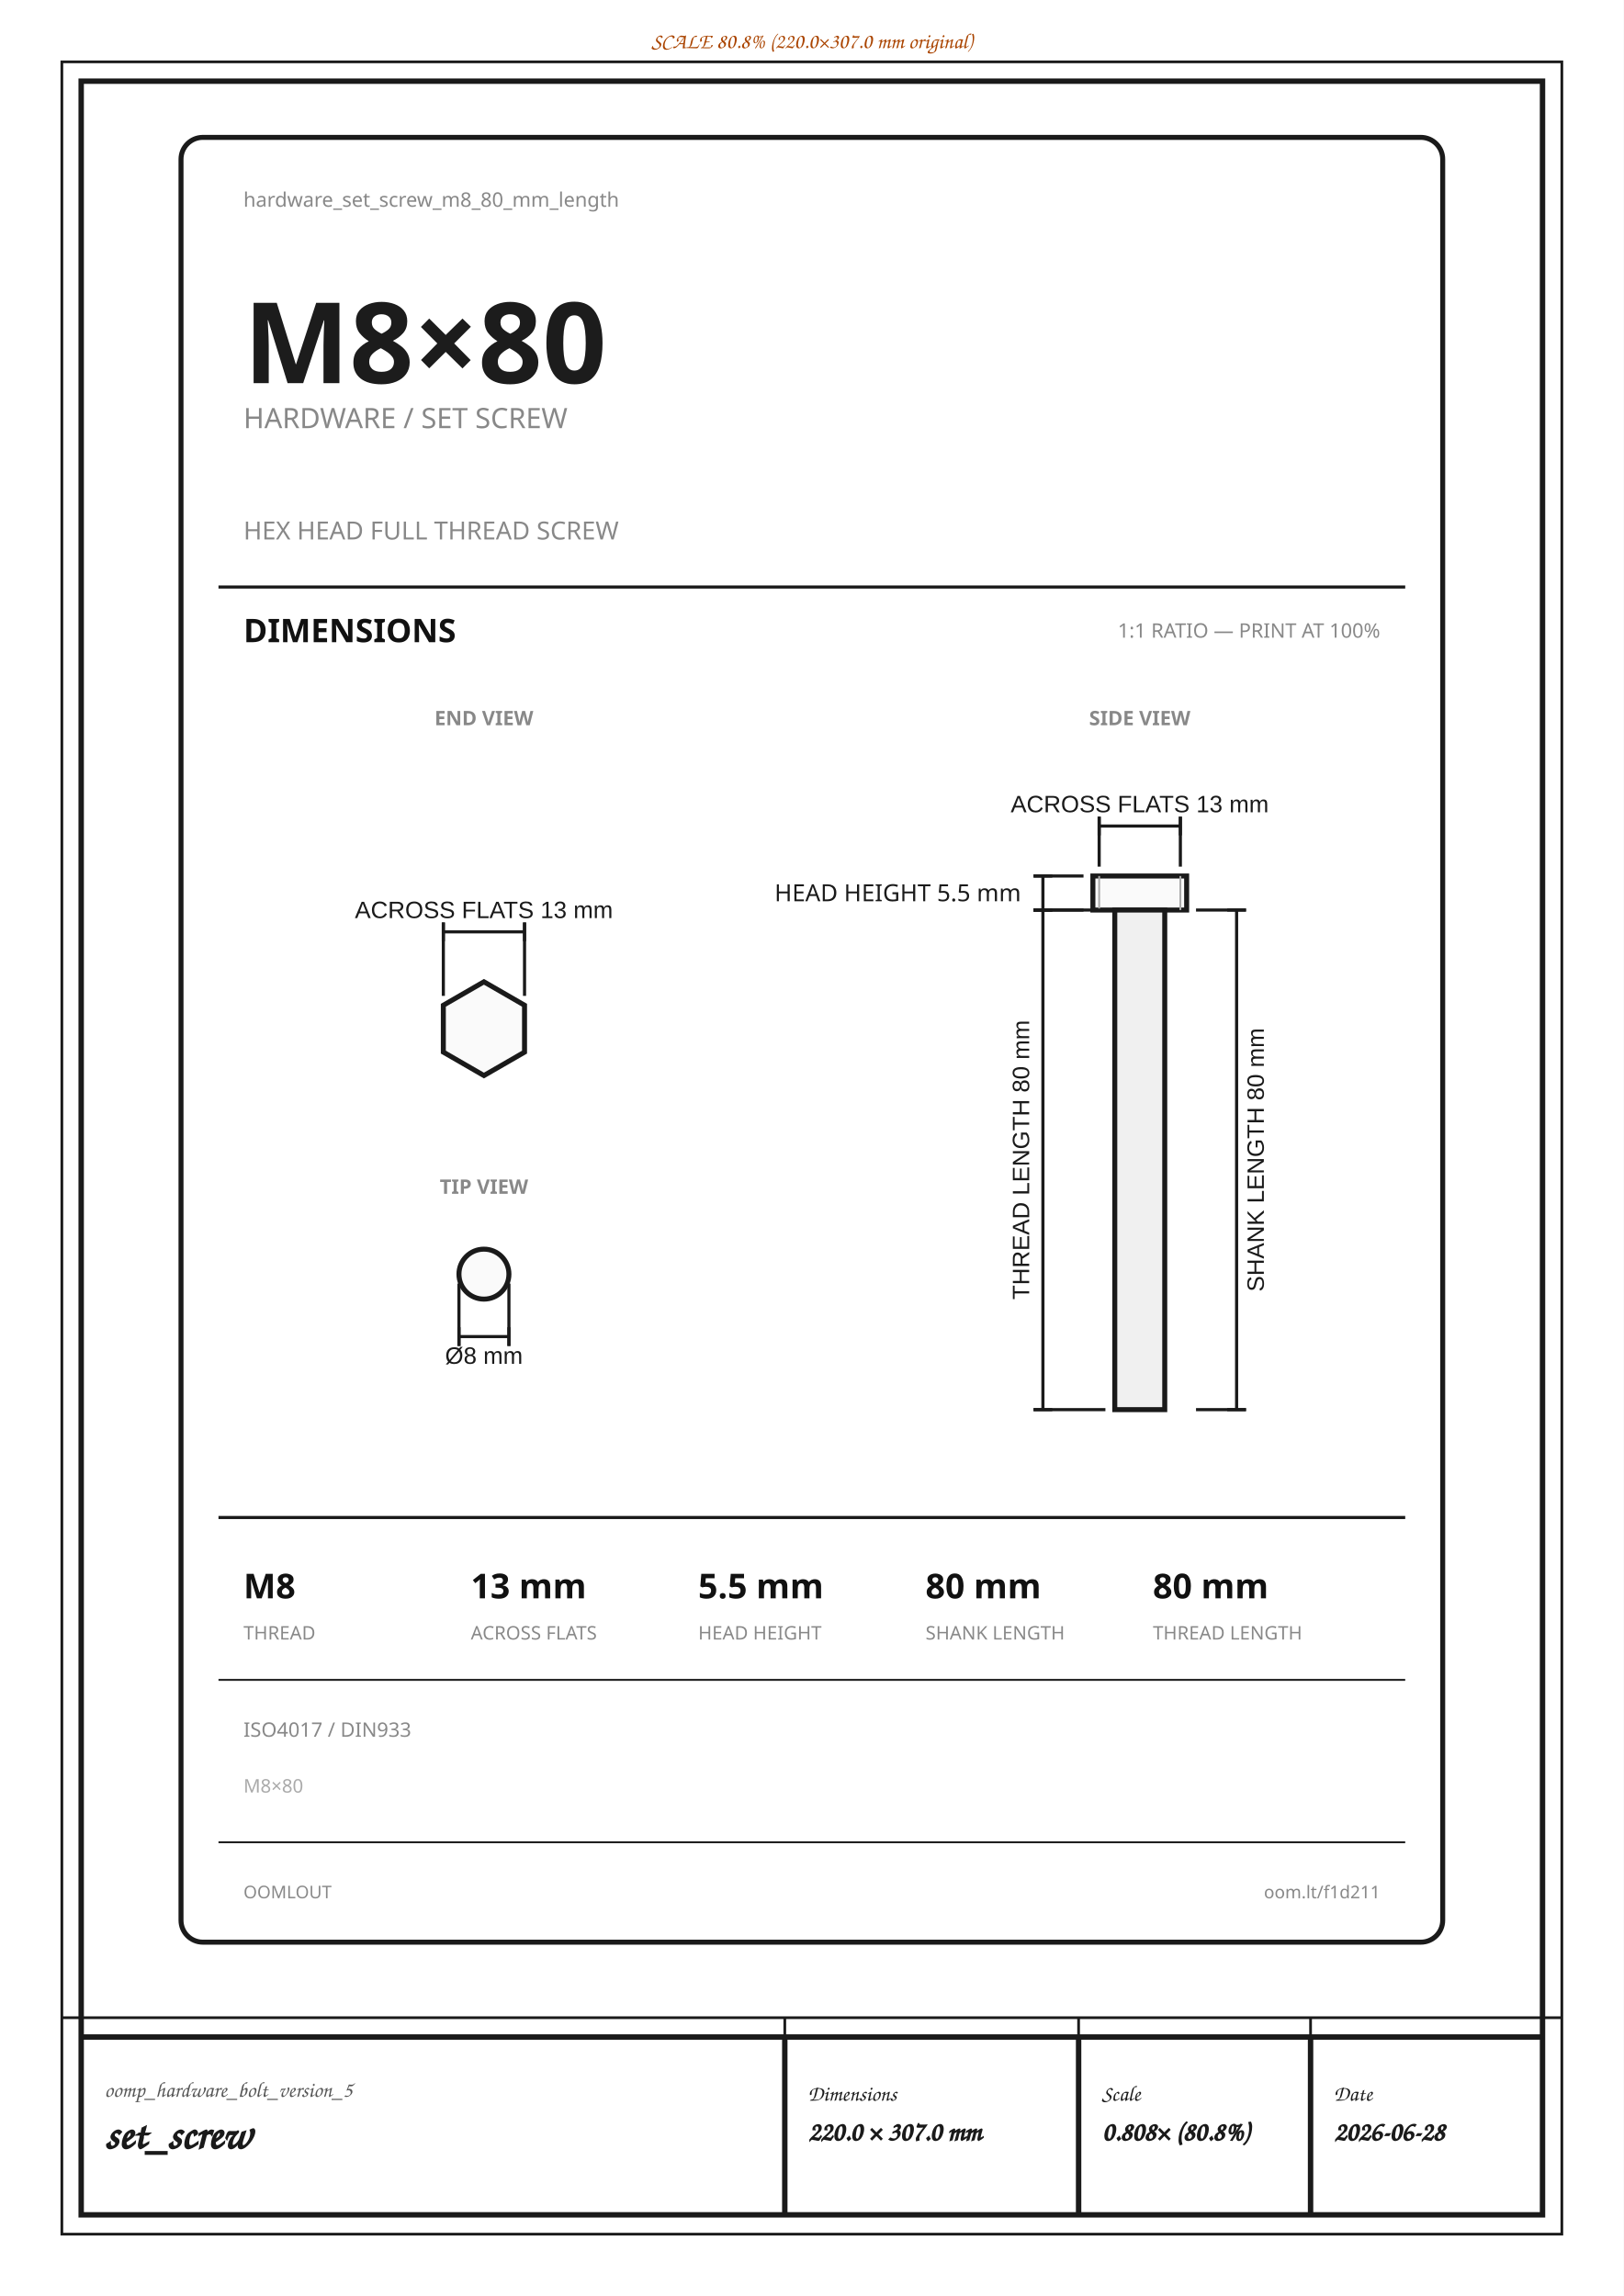
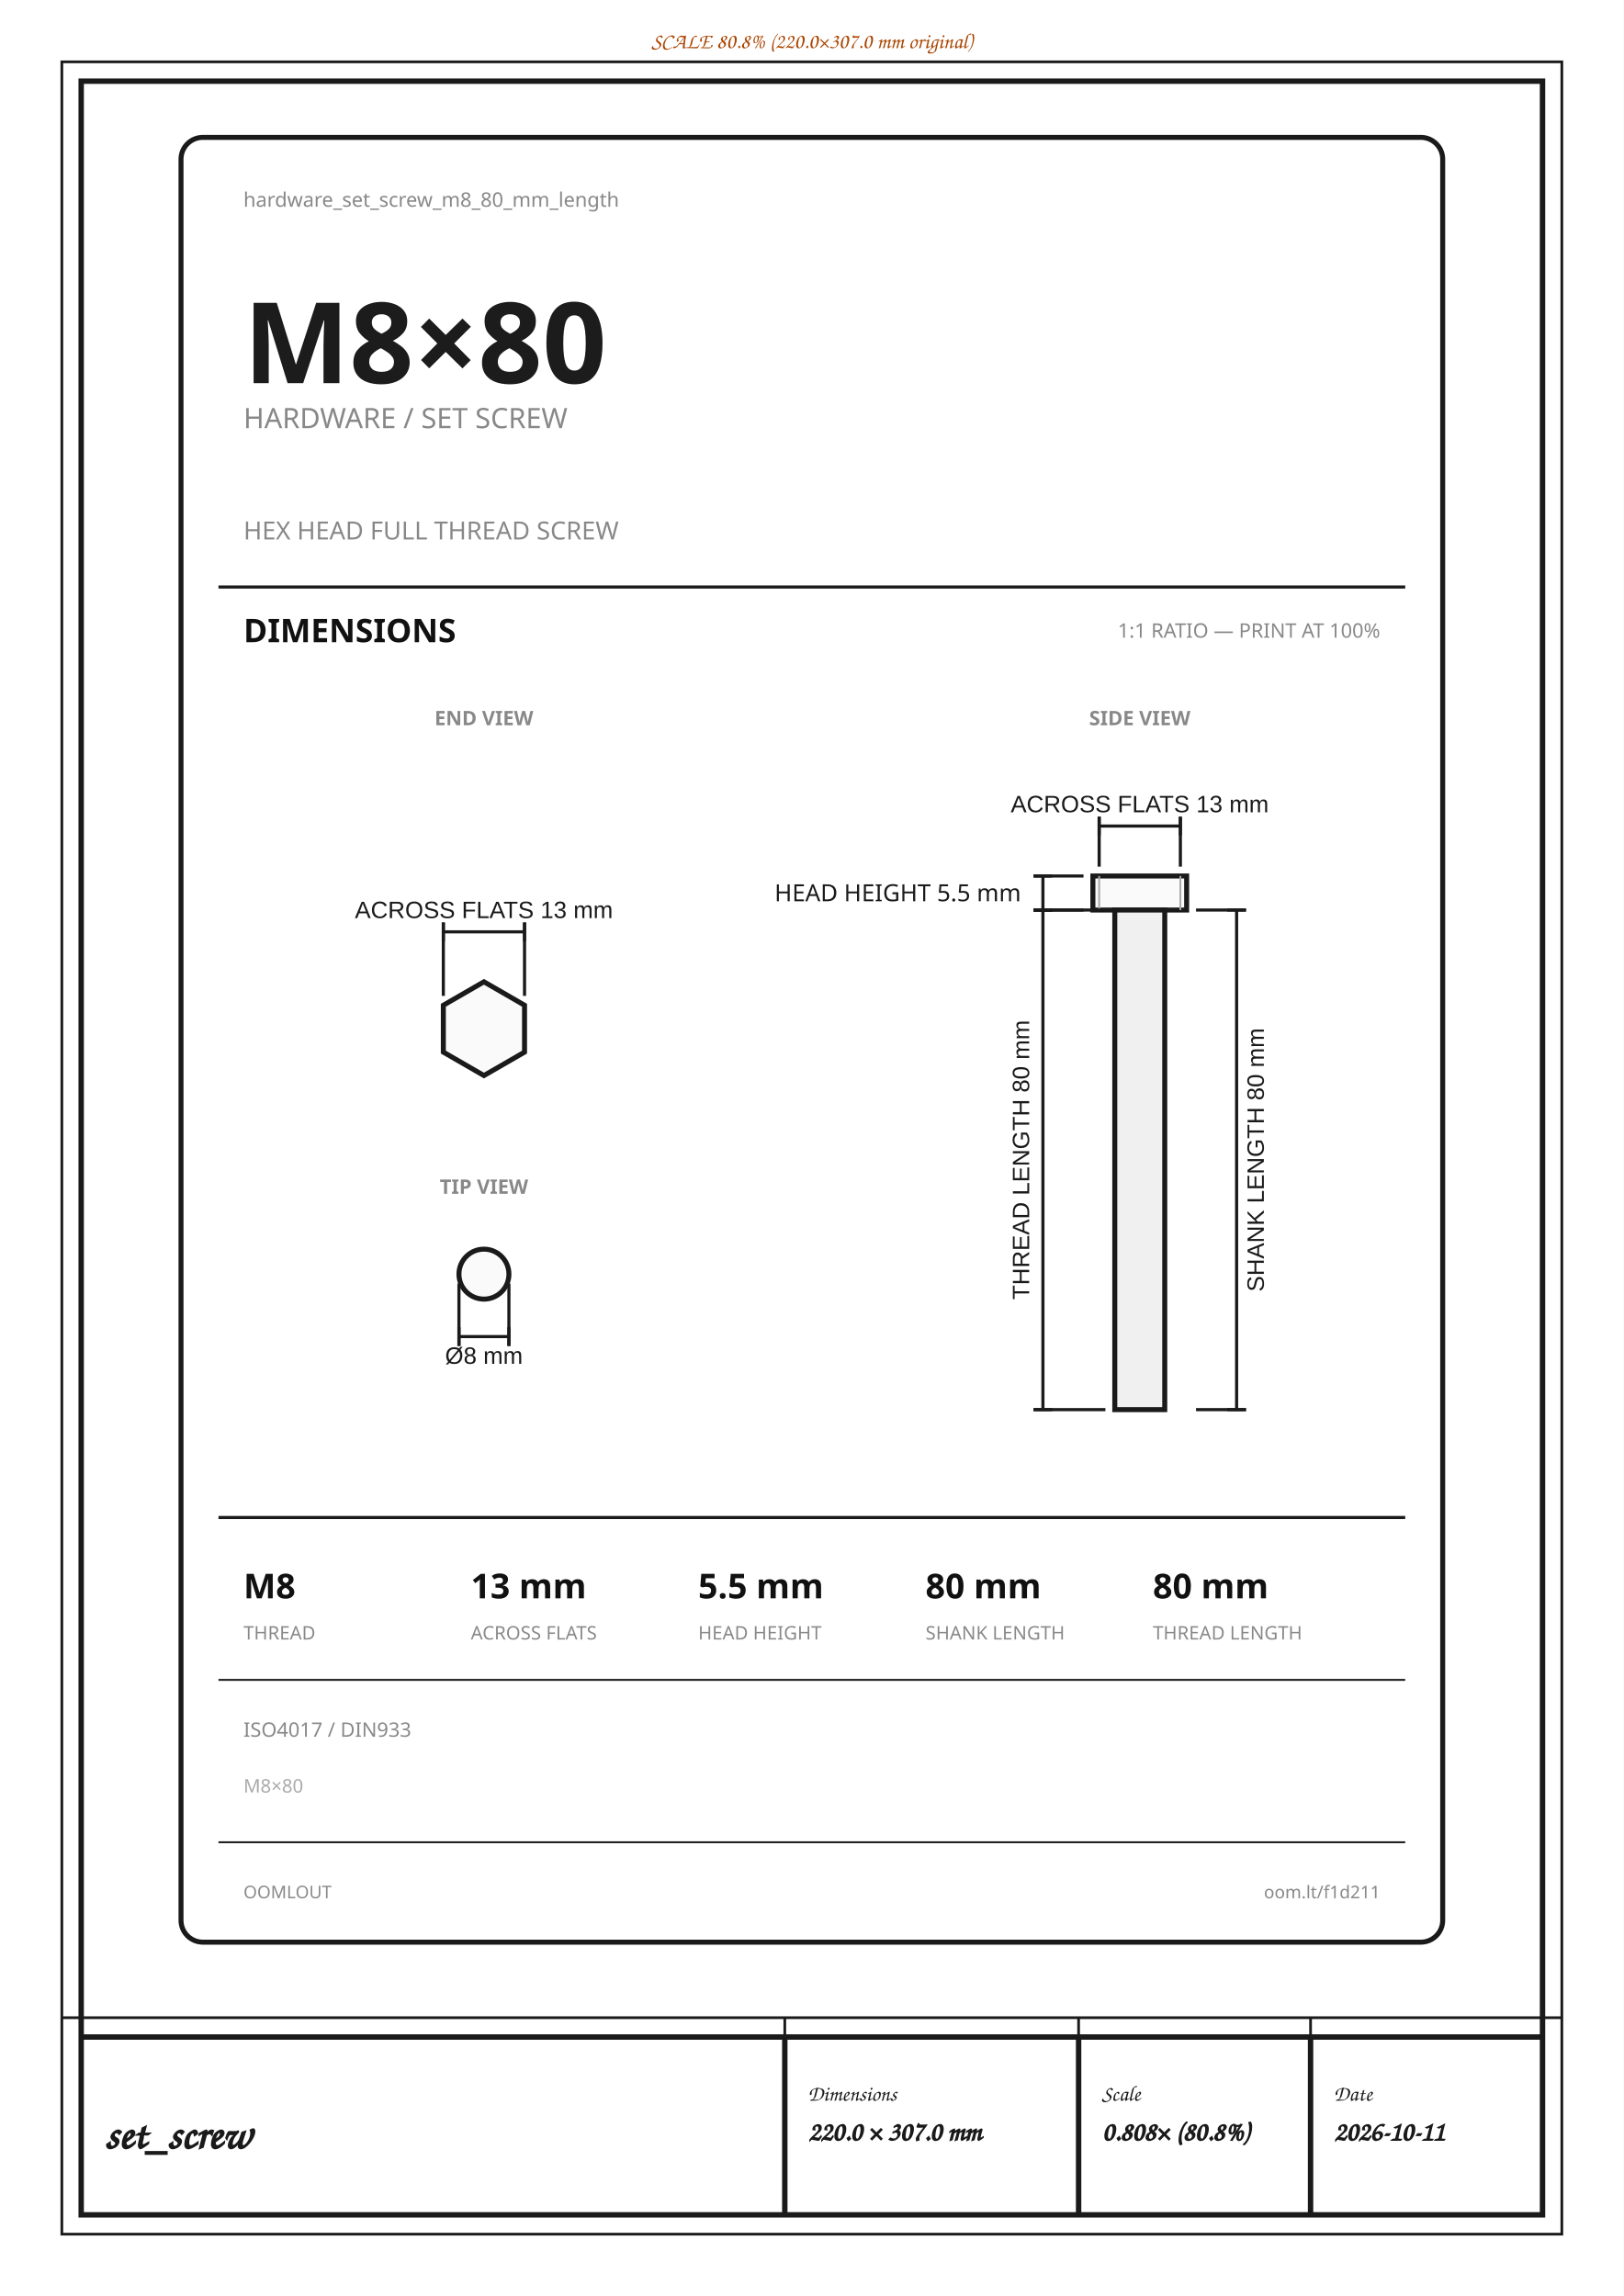
<svg xmlns="http://www.w3.org/2000/svg" width="210mm" height="297mm" viewBox="0 0 210 297">
  <rect x="0" y="0" width="210" height="297" fill="white" stroke="none" />
  <rect x="8" y="8" width="194" height="281" fill="none" stroke="#1A1A1A" stroke-width="0.35" />
  <rect x="10.5" y="10.5" width="189" height="276" fill="none" stroke="#1A1A1A" stroke-width="0.7" />
  <line x1="8" y1="261" x2="202" y2="261" stroke="#1A1A1A" stroke-width="0.35" />
  <line x1="10.5" y1="263.5" x2="199.5" y2="263.5" stroke="#1A1A1A" stroke-width="0.7" />
  <line x1="101.5" y1="261" x2="101.5" y2="286.5" stroke="#1A1A1A" stroke-width="0.35" />
  <line x1="101.5" y1="263.5" x2="101.5" y2="286.5" stroke="#1A1A1A" stroke-width="0.7" />
  <line x1="139.5" y1="261" x2="139.5" y2="286.5" stroke="#1A1A1A" stroke-width="0.35" />
  <line x1="139.5" y1="263.5" x2="139.5" y2="286.5" stroke="#1A1A1A" stroke-width="0.7" />
  <line x1="169.5" y1="261" x2="169.5" y2="286.5" stroke="#1A1A1A" stroke-width="0.35" />
  <line x1="169.5" y1="263.5" x2="169.5" y2="286.5" stroke="#1A1A1A" stroke-width="0.7" />
-   <text x="13.5" y="270.5" font-family="Swis721 Blk BT, comic sans ms" font-size="2.8" font-weight="normal" text-anchor="start" dominant-baseline="middle" fill="#555555" textLength="85" lengthAdjust="spacingAndGlyphs">oomp_hardware_bolt_version_5</text>
  <text x="13.5" y="276.5" font-family="Swis721 Blk BT, comic sans ms" font-size="5.5" font-weight="bold" text-anchor="start" dominant-baseline="middle" fill="#1A1A1A" textLength="85" lengthAdjust="spacingAndGlyphs">set_screw</text>
  <text x="104.5" y="271" font-family="Swis721 Blk BT, comic sans ms" font-size="2.8" font-weight="normal" text-anchor="start" dominant-baseline="middle" fill="#1A1A1A">Dimensions</text>
  <text x="104.5" y="276" font-family="Swis721 Blk BT, comic sans ms" font-size="3.5" font-weight="bold" text-anchor="start" dominant-baseline="middle" fill="#1A1A1A">220.0 × 307.0 mm</text>
  <text x="142.5" y="271" font-family="Swis721 Blk BT, comic sans ms" font-size="2.8" font-weight="normal" text-anchor="start" dominant-baseline="middle" fill="#1A1A1A">Scale</text>
  <text x="142.5" y="276" font-family="Swis721 Blk BT, comic sans ms" font-size="3.5" font-weight="bold" text-anchor="start" dominant-baseline="middle" fill="#1A1A1A">0.808× (80.8%)</text>
  <text x="172.5" y="271" font-family="Swis721 Blk BT, comic sans ms" font-size="2.8" font-weight="normal" text-anchor="start" dominant-baseline="middle" fill="#1A1A1A">Date</text>
-   <text x="172.5" y="276" font-family="Swis721 Blk BT, comic sans ms" font-size="3.5" font-weight="bold" text-anchor="start" dominant-baseline="middle" fill="#1A1A1A">2026-06-28</text>
+   <text x="172.5" y="276" font-family="Swis721 Blk BT, comic sans ms" font-size="3.5" font-weight="bold" text-anchor="start" dominant-baseline="middle" fill="#1A1A1A">2026-10-11</text>
  <text x="105" y="5.5" font-family="Swis721 Blk BT, comic sans ms" font-size="2.8" font-weight="normal" text-anchor="middle" dominant-baseline="middle" fill="#AA4400">SCALE 80.8%  (220.0×307.0 mm original)</text>
  <g transform="translate(16.1401,10.5) scale(0.807818)">
    <rect x="5" y="5" width="210" height="297" fill="#ffffff" stroke="none" />
    <rect x="9" y="9" width="202" height="289" rx="3.5" ry="3.5" fill="none" stroke="#1A1A1A" stroke-width="0.8" />
    <text x="19" y="19" font-family="sans-serif" font-size="3.2" text-anchor="start" dominant-baseline="middle" fill="#888888">hardware_set_screw_m8_80_mm_length</text>
    <text x="19" y="42" font-family="sans-serif" font-size="18" font-weight="bold" text-anchor="start" dominant-baseline="middle" fill="#1C1C1C">M8×80</text>
    <text x="19" y="54" font-family="sans-serif" font-size="4.5" text-anchor="start" dominant-baseline="middle" fill="#888888">HARDWARE / SET SCREW</text>
    <text x="19" y="72" font-family="sans-serif" font-size="4" text-anchor="start" dominant-baseline="middle" fill="#888888">HEX HEAD FULL THREAD SCREW</text>
    <line x1="15" y1="81" x2="205" y2="81" fill="#333333" stroke="#1A1A1A" stroke-width="0.5" />
    <text x="19" y="88" font-family="sans-serif" font-size="5.2" font-weight="bold" text-anchor="start" dominant-baseline="middle" fill="#111111">DIMENSIONS</text>
    <text x="201" y="88" font-family="sans-serif" font-size="3.2" text-anchor="end" dominant-baseline="middle" fill="#888888">1:1 RATIO  —  PRINT AT 100%</text>
    <text x="57.5" y="102" font-family="sans-serif" font-size="3.2" font-weight="bold" text-anchor="middle" dominant-baseline="middle" fill="#888888">END VIEW</text>
    <text x="162.5" y="102" font-family="sans-serif" font-size="3.2" font-weight="bold" text-anchor="middle" dominant-baseline="middle" fill="#888888">SIDE VIEW</text>
    <polygon points="57.5,144.218 51,147.971 51,155.476 57.5,159.229 64,155.476 64,147.971" fill="#FAFAFA" stroke="#1A1A1A" stroke-width="0.8" />
    <line x1="51" y1="146.471" x2="51" y2="134.718" fill="#1A1A1A" stroke="#1A1A1A" stroke-width="0.5" />
    <line x1="64" y1="146.471" x2="64" y2="134.718" fill="#1A1A1A" stroke="#1A1A1A" stroke-width="0.5" />
    <line x1="51" y1="136.218" x2="64" y2="136.218" fill="#1A1A1A" stroke="#1A1A1A" stroke-width="0.5" />
    <line x1="51" y1="137.718" x2="51" y2="134.718" fill="#1A1A1A" stroke="#1A1A1A" stroke-width="0.5" />
    <line x1="64" y1="137.718" x2="64" y2="134.718" fill="#1A1A1A" stroke="#1A1A1A" stroke-width="0.5" />
    <text x="57.5" y="132.938" font-family="Arial, Helvetica, sans-serif" font-size="3.8" text-anchor="middle" dominant-baseline="middle" fill="#1A1A1A">ACROSS FLATS  13 mm</text>
    <text x="57.5" y="177.029" font-family="sans-serif" font-size="3.2" font-weight="bold" text-anchor="middle" dominant-baseline="middle" fill="#888888">TIP VIEW</text>
    <circle cx="57.5" cy="191.029" r="4" fill="#FAFAFA" stroke="#1A1A1A" stroke-width="0.8" />
    <line x1="53.5" y1="192.529" x2="53.5" y2="202.529" fill="#1A1A1A" stroke="#1A1A1A" stroke-width="0.5" />
    <line x1="61.5" y1="192.529" x2="61.5" y2="202.529" fill="#1A1A1A" stroke="#1A1A1A" stroke-width="0.5" />
    <line x1="53.5" y1="201.029" x2="61.5" y2="201.029" fill="#1A1A1A" stroke="#1A1A1A" stroke-width="0.5" />
    <line x1="53.5" y1="202.529" x2="53.5" y2="199.529" fill="#1A1A1A" stroke="#1A1A1A" stroke-width="0.5" />
    <line x1="61.5" y1="202.529" x2="61.5" y2="199.529" fill="#1A1A1A" stroke="#1A1A1A" stroke-width="0.5" />
    <text x="57.5" y="204.309" font-family="Arial, Helvetica, sans-serif" font-size="3.8" text-anchor="middle" dominant-baseline="middle" fill="#1A1A1A">Ø8 mm</text>
    <rect x="154.994" y="127.275" width="15.011" height="5.45" fill="#FAFAFA" stroke="#1A1A1A" stroke-width="0.8" />
    <line x1="156" y1="132.725" x2="156" y2="127.275" fill="#333333" stroke="#AAAAAA" stroke-width="0.3" />
    <line x1="169" y1="132.725" x2="169" y2="127.275" fill="#333333" stroke="#AAAAAA" stroke-width="0.3" />
    <rect x="158.5" y="132.725" width="8" height="80" fill="#F0F0F0" stroke="#1A1A1A" stroke-width="0.8" />
    <line x1="156" y1="125.775" x2="156" y2="117.775" fill="#1A1A1A" stroke="#1A1A1A" stroke-width="0.5" />
    <line x1="169" y1="125.775" x2="169" y2="117.775" fill="#1A1A1A" stroke="#1A1A1A" stroke-width="0.5" />
    <line x1="156" y1="119.275" x2="169" y2="119.275" fill="#1A1A1A" stroke="#1A1A1A" stroke-width="0.5" />
    <line x1="156" y1="120.775" x2="156" y2="117.775" fill="#1A1A1A" stroke="#1A1A1A" stroke-width="0.5" />
    <line x1="169" y1="120.775" x2="169" y2="117.775" fill="#1A1A1A" stroke="#1A1A1A" stroke-width="0.5" />
    <text x="162.5" y="115.995" font-family="Arial, Helvetica, sans-serif" font-size="3.8" text-anchor="middle" dominant-baseline="middle" fill="#1A1A1A">ACROSS FLATS  13 mm</text>
    <line x1="153.494" y1="132.725" x2="145.494" y2="132.725" fill="#333333" stroke="#1A1A1A" stroke-width="0.5" />
    <line x1="145.494" y1="132.725" x2="148.494" y2="132.725" fill="#333333" stroke="#1A1A1A" stroke-width="0.5" />
    <line x1="153.494" y1="127.275" x2="145.494" y2="127.275" fill="#333333" stroke="#1A1A1A" stroke-width="0.5" />
    <line x1="145.494" y1="127.275" x2="148.494" y2="127.275" fill="#333333" stroke="#1A1A1A" stroke-width="0.5" />
    <line x1="146.994" y1="132.725" x2="146.994" y2="127.275" fill="#333333" stroke="#1A1A1A" stroke-width="0.5" />
    <text x="143.494" y="130" font-family="sans-serif" font-size="3.8" text-anchor="end" dominant-baseline="middle" fill="#1A1A1A">HEAD HEIGHT  5.5 mm</text>
    <line x1="171.506" y1="212.725" x2="179.506" y2="212.725" fill="#1A1A1A" stroke="#1A1A1A" stroke-width="0.5" />
    <line x1="171.506" y1="132.725" x2="179.506" y2="132.725" fill="#1A1A1A" stroke="#1A1A1A" stroke-width="0.5" />
    <line x1="178.006" y1="212.725" x2="178.006" y2="132.725" fill="#1A1A1A" stroke="#1A1A1A" stroke-width="0.5" />
    <line x1="176.506" y1="212.725" x2="179.506" y2="212.725" fill="#1A1A1A" stroke="#1A1A1A" stroke-width="0.5" />
    <line x1="176.506" y1="132.725" x2="179.506" y2="132.725" fill="#1A1A1A" stroke="#1A1A1A" stroke-width="0.5" />
    <text x="181.286" y="172.725" font-family="Arial, Helvetica, sans-serif" font-size="3.8" text-anchor="middle" dominant-baseline="middle" fill="#1A1A1A" transform="rotate(-90.000,181.2856,172.725)">SHANK LENGTH  80 mm</text>
    <line x1="157" y1="212.725" x2="145.494" y2="212.725" fill="#1A1A1A" stroke="#1A1A1A" stroke-width="0.5" />
    <line x1="157" y1="132.725" x2="145.494" y2="132.725" fill="#1A1A1A" stroke="#1A1A1A" stroke-width="0.5" />
    <line x1="146.994" y1="212.725" x2="146.994" y2="132.725" fill="#1A1A1A" stroke="#1A1A1A" stroke-width="0.5" />
    <line x1="145.494" y1="212.725" x2="148.494" y2="212.725" fill="#1A1A1A" stroke="#1A1A1A" stroke-width="0.5" />
    <line x1="145.494" y1="132.725" x2="148.494" y2="132.725" fill="#1A1A1A" stroke="#1A1A1A" stroke-width="0.5" />
    <text x="143.714" y="172.725" font-family="Arial, Helvetica, sans-serif" font-size="3.8" text-anchor="middle" dominant-baseline="middle" fill="#1A1A1A" transform="rotate(-90.000,143.7144,172.725)">THREAD LENGTH  80 mm</text>
    <line x1="15" y1="230" x2="205" y2="230" fill="#333333" stroke="#1A1A1A" stroke-width="0.5" />
    <text x="19" y="241" font-family="sans-serif" font-size="5.5" font-weight="bold" text-anchor="start" dominant-baseline="middle" fill="#111111">M8</text>
    <text x="19" y="248.5" font-family="sans-serif" font-size="3" text-anchor="start" dominant-baseline="middle" fill="#888888">THREAD</text>
    <text x="55.4" y="241" font-family="sans-serif" font-size="5.5" font-weight="bold" text-anchor="start" dominant-baseline="middle" fill="#111111">13 mm</text>
    <text x="55.4" y="248.5" font-family="sans-serif" font-size="3" text-anchor="start" dominant-baseline="middle" fill="#888888">ACROSS FLATS</text>
    <text x="91.8" y="241" font-family="sans-serif" font-size="5.5" font-weight="bold" text-anchor="start" dominant-baseline="middle" fill="#111111">5.5 mm</text>
    <text x="91.8" y="248.5" font-family="sans-serif" font-size="3" text-anchor="start" dominant-baseline="middle" fill="#888888">HEAD HEIGHT</text>
    <text x="128.2" y="241" font-family="sans-serif" font-size="5.5" font-weight="bold" text-anchor="start" dominant-baseline="middle" fill="#111111">80 mm</text>
    <text x="128.2" y="248.5" font-family="sans-serif" font-size="3" text-anchor="start" dominant-baseline="middle" fill="#888888">SHANK LENGTH</text>
    <text x="164.6" y="241" font-family="sans-serif" font-size="5.5" font-weight="bold" text-anchor="start" dominant-baseline="middle" fill="#111111">80 mm</text>
    <text x="164.6" y="248.5" font-family="sans-serif" font-size="3" text-anchor="start" dominant-baseline="middle" fill="#888888">THREAD LENGTH</text>
    <line x1="15" y1="256" x2="205" y2="256" fill="#333333" stroke="#1A1A1A" stroke-width="0.3" />
    <text x="19" y="264" font-family="sans-serif" font-size="3.2" text-anchor="start" dominant-baseline="middle" fill="#888888">ISO4017 / DIN933</text>
    <text x="19" y="273" font-family="sans-serif" font-size="3" text-anchor="start" dominant-baseline="middle" fill="#aaaaaa">M8×80</text>
    <line x1="15" y1="282" x2="205" y2="282" fill="#333333" stroke="#1A1A1A" stroke-width="0.3" />
    <text x="19" y="290" font-family="sans-serif" font-size="2.8" text-anchor="start" dominant-baseline="middle" fill="#888888">OOMLOUT</text>
    <text x="201" y="290" font-family="sans-serif" font-size="2.8" text-anchor="end" dominant-baseline="middle" fill="#888888">oom.lt/f1d211</text>
  </g>
</svg>
